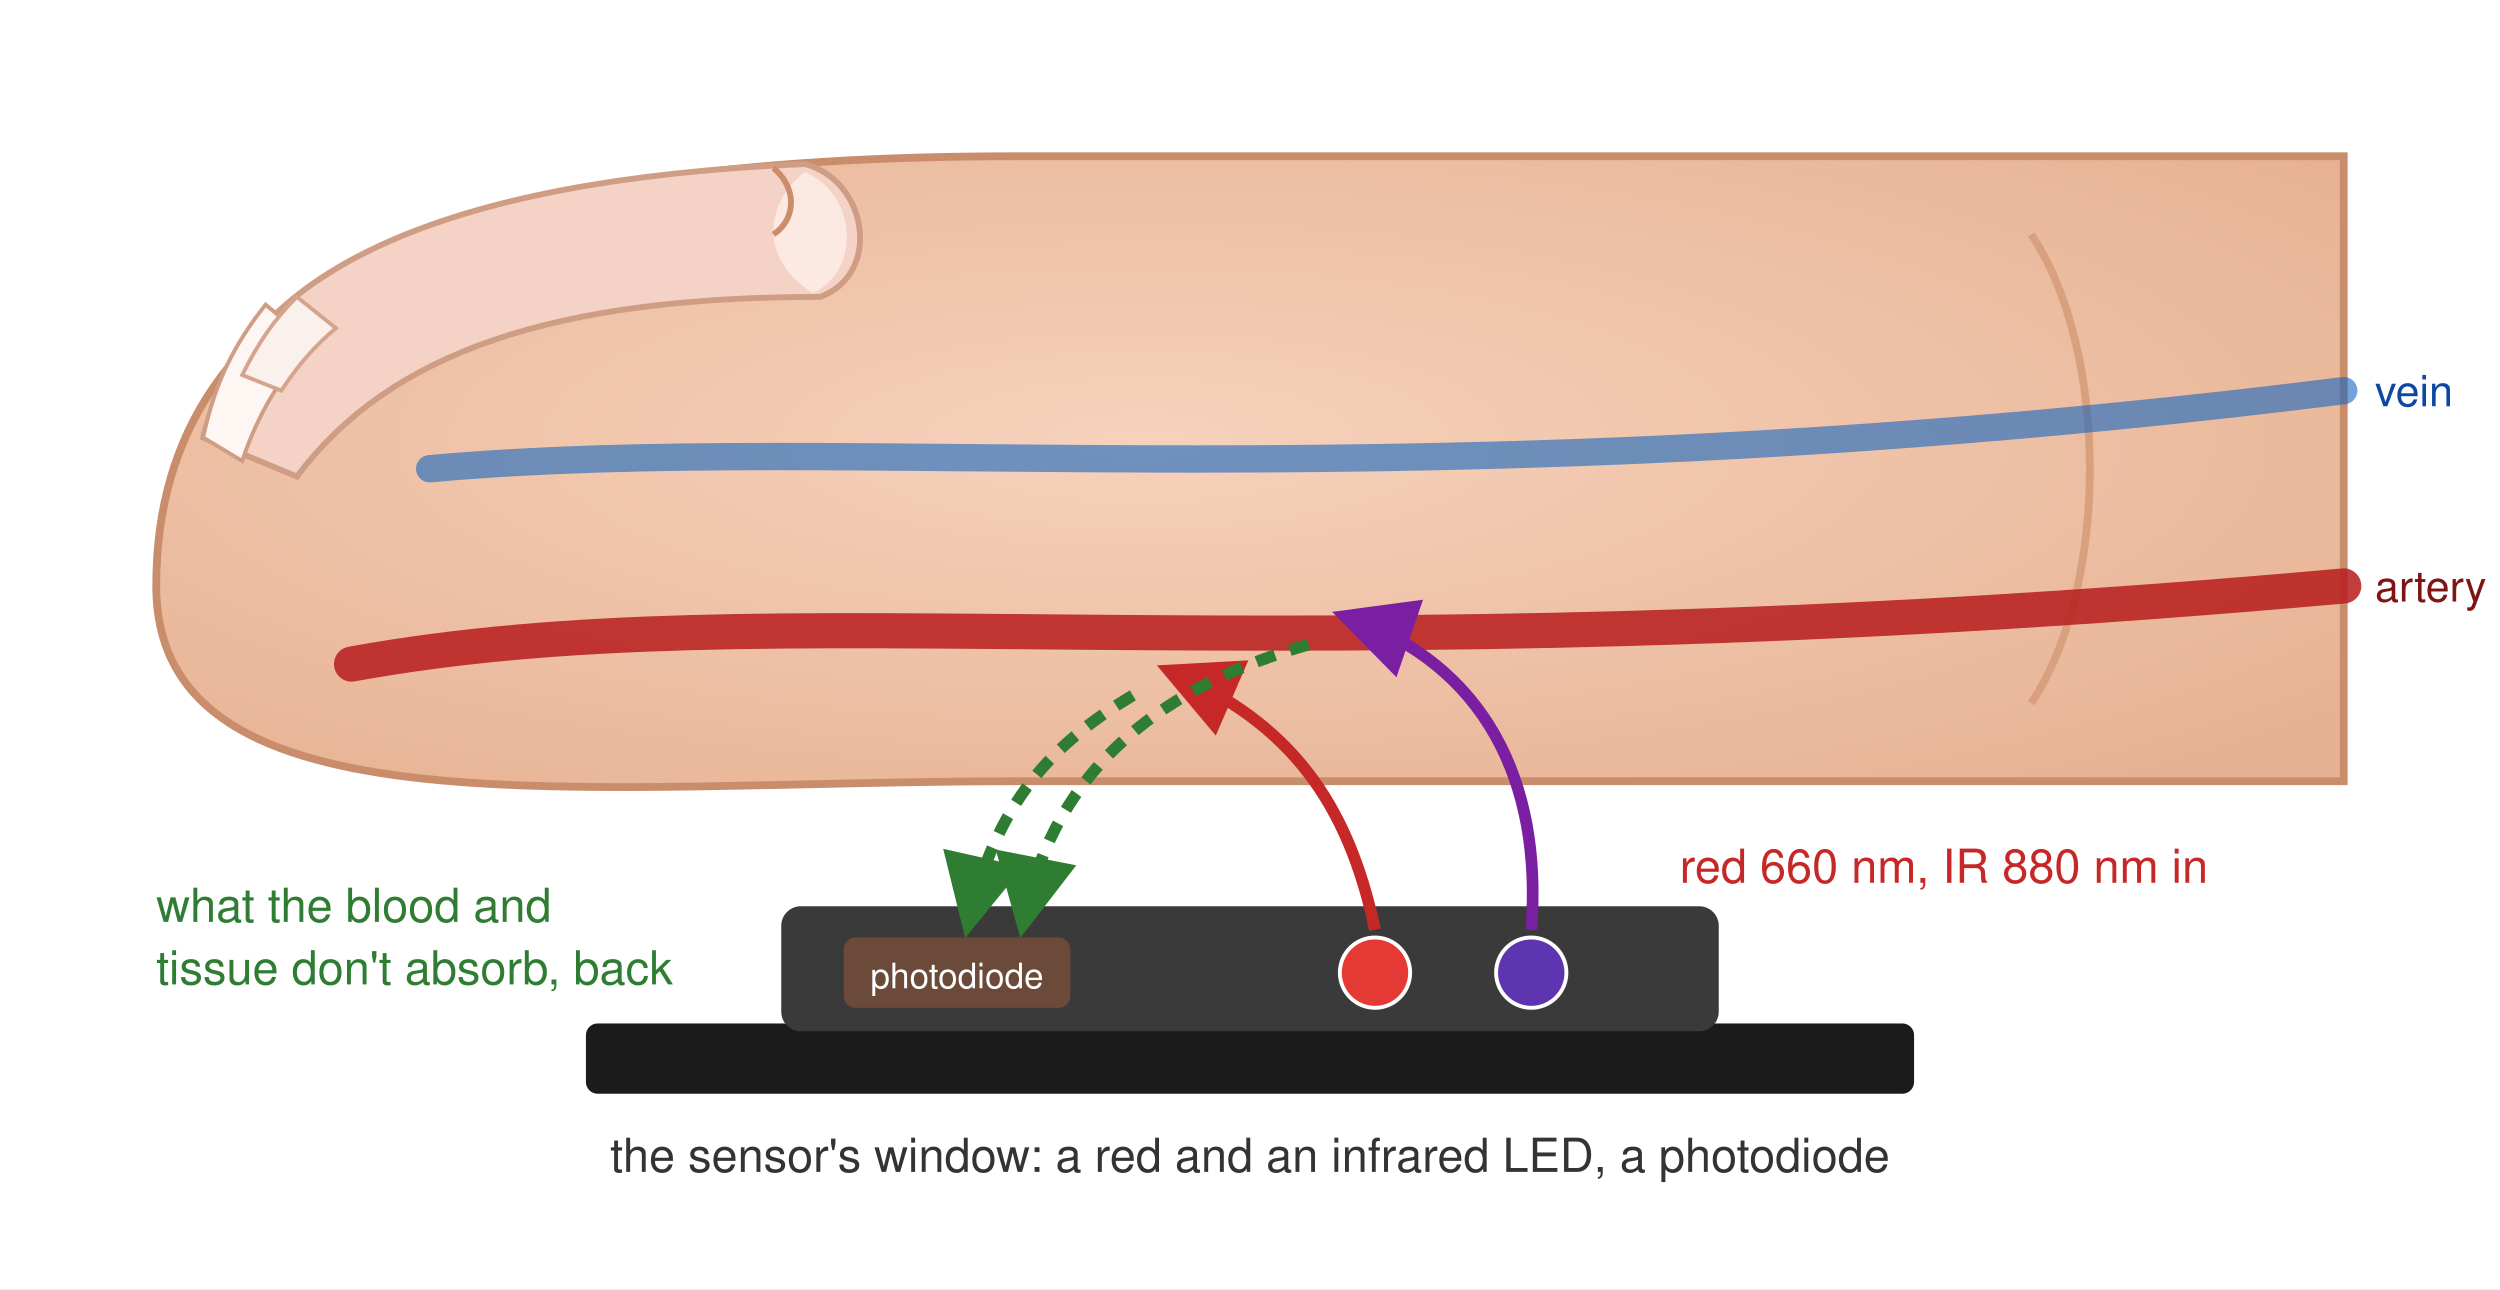
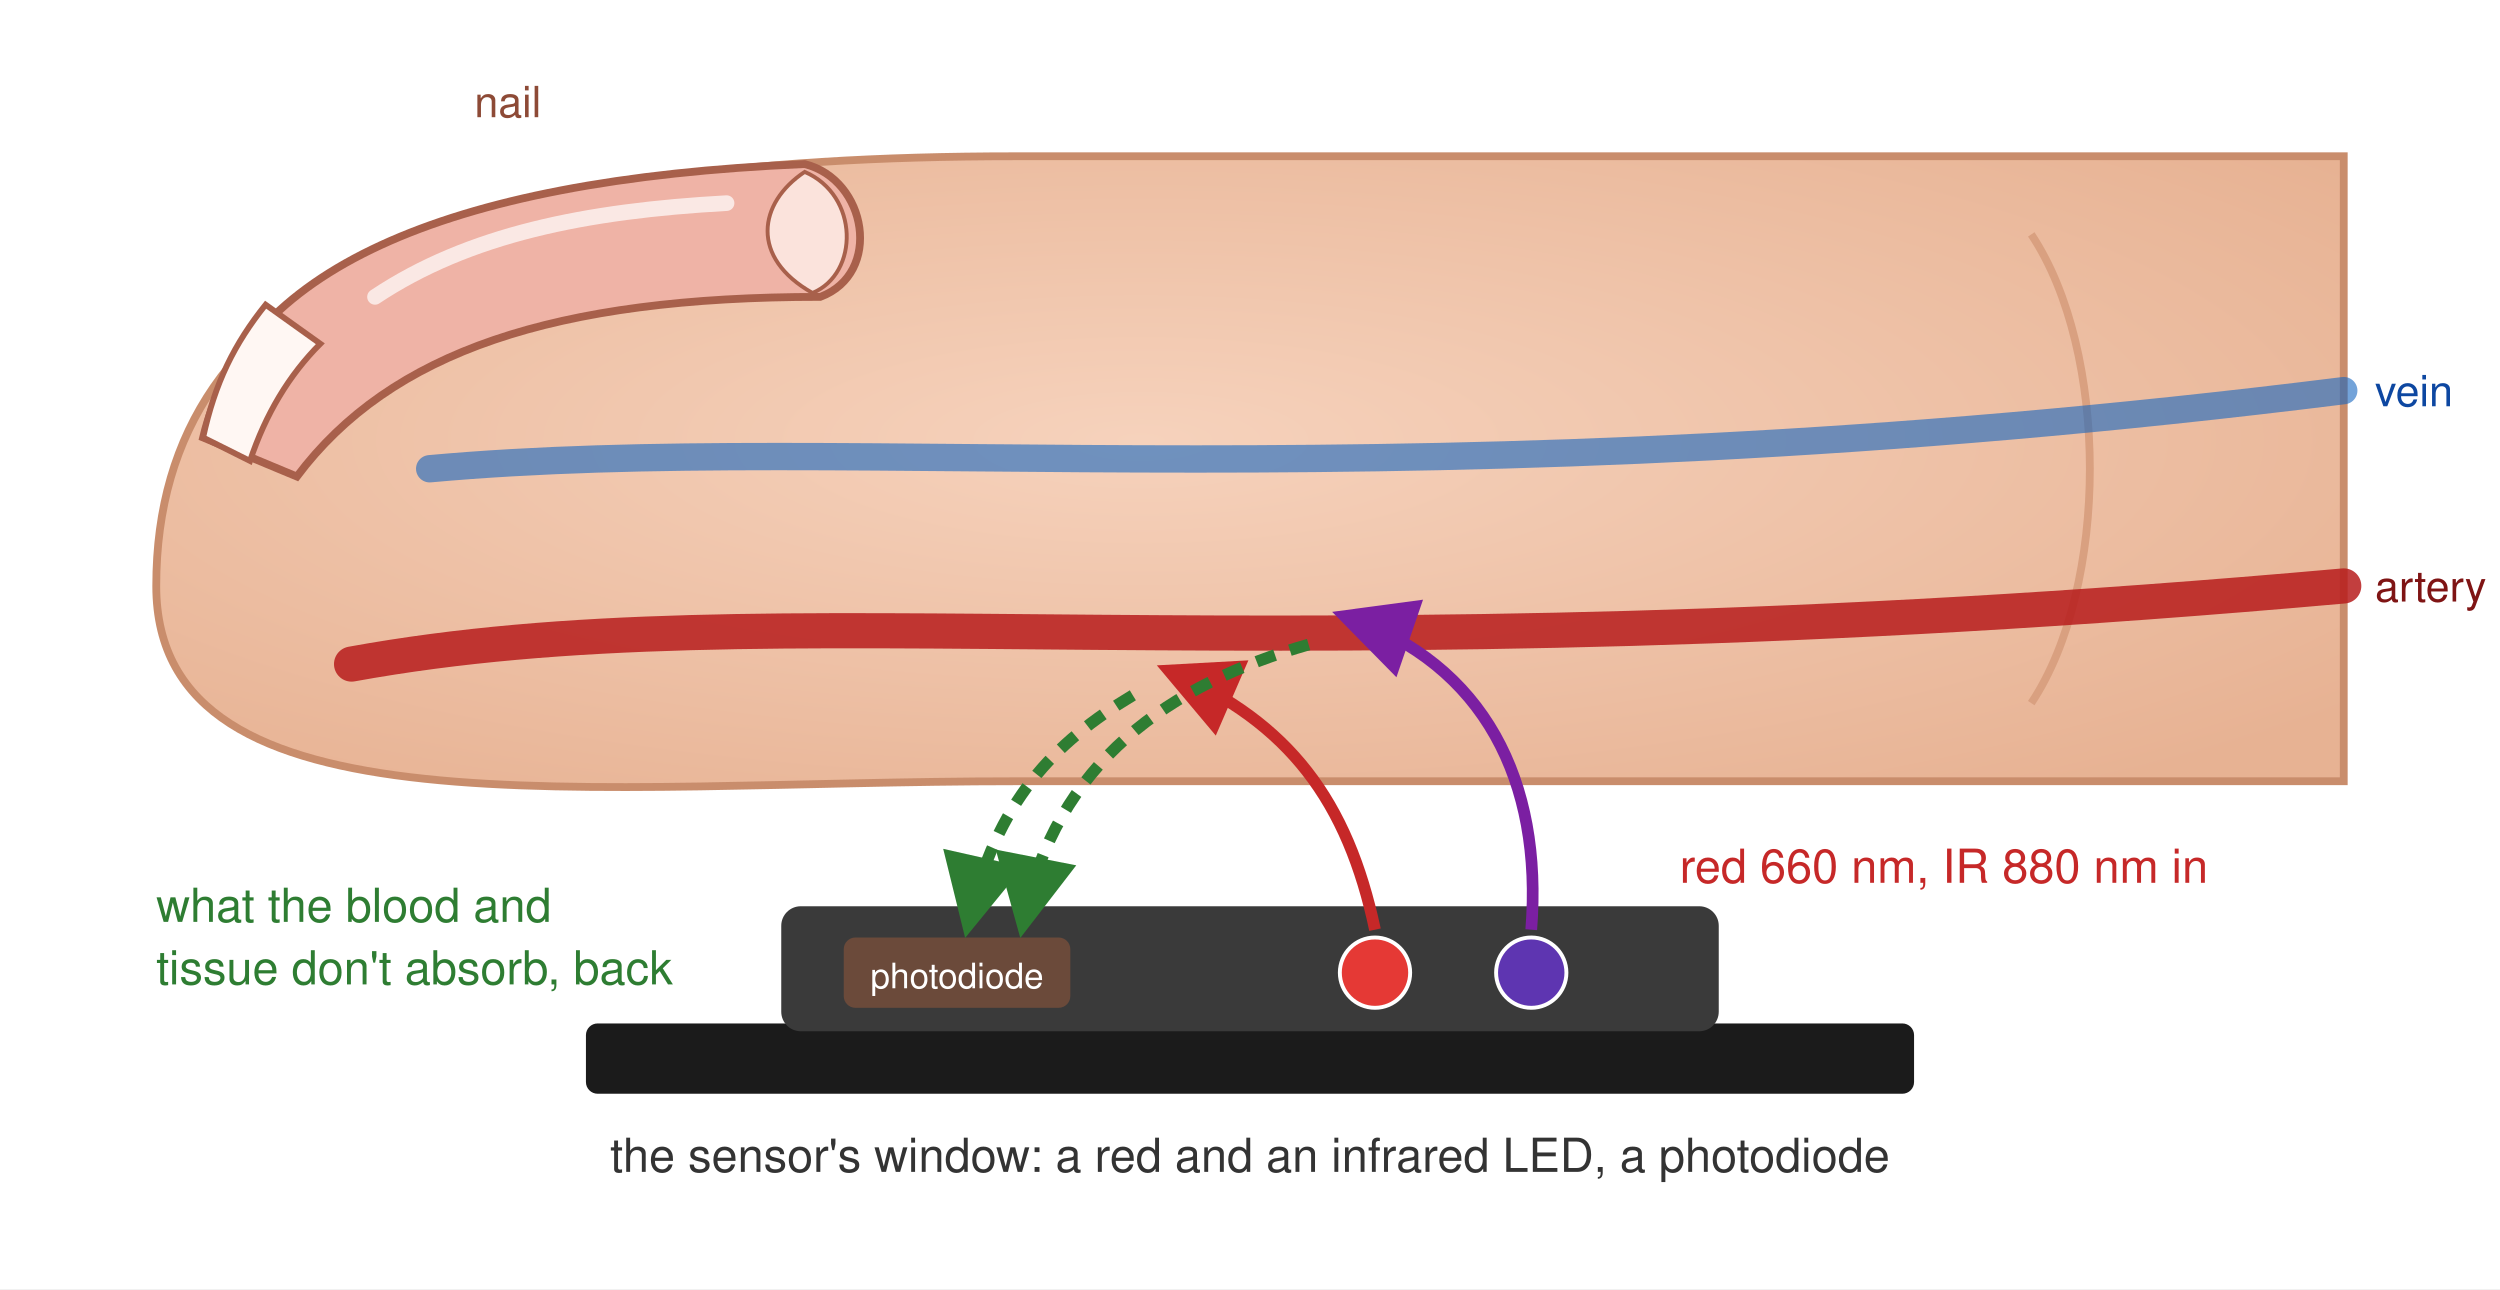
<svg xmlns="http://www.w3.org/2000/svg" viewBox="0 0 640 330" width="640" height="330" font-family="Helvetica, Arial, sans-serif">
  <defs>
    <radialGradient id="skin" cx="0.45" cy="0.45" r="0.7">
      <stop offset="0" stop-color="#f6d2bc" />
      <stop offset="1" stop-color="#e7b293" />
    </radialGradient>
    <marker id="ar" viewBox="0 0 10 10" refX="8" refY="5" markerWidth="7" markerHeight="7" orient="auto">
      <path d="M0 0 L10 5 L0 10 z" fill="#c62828" />
    </marker>
    <marker id="ai" viewBox="0 0 10 10" refX="8" refY="5" markerWidth="7" markerHeight="7" orient="auto">
      <path d="M0 0 L10 5 L0 10 z" fill="#7b1fa2" />
    </marker>
    <marker id="ab" viewBox="0 0 10 10" refX="8" refY="5" markerWidth="7" markerHeight="7" orient="auto">
      <path d="M0 0 L10 5 L0 10 z" fill="#2e7d32" />
    </marker>
  </defs>
  <rect width="640" height="330" fill="#fff" />
  <path d="M40 150 C 40 70, 120 40, 260 40 L 600 40 L 600 200 L 260 200 C 150 200, 40 215, 40 150 z" fill="url(#skin)" stroke="#c98d6c" stroke-width="2" />
  <path d="M520 60 C 540 90, 540 150, 520 180" fill="none" stroke="#d9a080" stroke-width="2" />
-   <path d="M52 112 C 62 70, 112 46, 206 42 C 222 46, 226 70, 210 76 C 142 76, 100 90, 76 122 z" fill="#f4d3c6" stroke="#cf9c84" stroke-width="1.5" />
-   <path d="M206 44 C 196 52, 194 66, 208 75 C 220 70, 220 50, 206 44 z" fill="#fbe9e2" />
-   <path d="M52 112 C 55 98, 60 88, 68 78 L 80 88 C 72 96, 66 106, 62 118 z" fill="#fdf6f2" stroke="#cf9c84" stroke-width="1" />
-   <path d="M62 96 C 66 88, 70 82, 76 76 L 86 84 C 80 89, 76 94, 72 100 z" fill="#fbf1ec" stroke="#d6a48d" stroke-width="1" />
-   <path d="M198 43 C 204 48, 204 56, 198 60" fill="none" stroke="#c98d6c" stroke-width="1.5" />
+   <path d="M52 112 C 62 70, 112 46, 206 42 C 222 46, 226 70, 210 76 C 142 76, 100 90, 76 122 z" fill="#efb3a6" stroke="#a8604b" stroke-width="2" />
+   <path d="M206 44 C 194 52, 192 66, 208 75 C 220 70, 220 50, 206 44 z" fill="#fbe3dc" stroke="#a8604b" stroke-width="1" />
+   <path d="M52 112 C 55 98, 60 88, 68 78 L 82 88 C 74 96, 68 106, 64 118 z" fill="#fff7f3" stroke="#a8604b" stroke-width="1.5" />
+   <path d="M96 76 C 120 60, 150 54, 186 52" fill="none" stroke="#fff" stroke-width="4" stroke-linecap="round" opacity="0.7" />
+   <text x="130" y="30" text-anchor="middle" font-size="11" fill="#8d4a36">nail</text>
  <path d="M90 170 C 200 150, 320 175, 600 150" fill="none" stroke="#b71c1c" stroke-width="9" stroke-linecap="round" opacity="0.85" />
  <path d="M110 120 C 220 110, 360 130, 600 100" fill="none" stroke="#1565c0" stroke-width="7" stroke-linecap="round" opacity="0.6" />
  <text x="608" y="154" font-size="11" fill="#7f1414">artery</text>
  <text x="608" y="104" font-size="11" fill="#0d47a1">vein</text>
  <rect x="150" y="262" width="340" height="18" rx="3" fill="#1b1b1b" />
  <rect x="200" y="232" width="240" height="32" rx="5" fill="#3a3a3a" />
  <rect x="216" y="240" width="58" height="18" rx="3" fill="#6b4a3a" />
  <text x="245" y="253" text-anchor="middle" font-size="9" fill="#fff">photodiode</text>
  <circle cx="352" cy="249" r="9" fill="#e53935" stroke="#fff" />
  <circle cx="392" cy="249" r="9" fill="#5e35b1" stroke="#fff" />
  <text x="320" y="300" text-anchor="middle" font-size="12" fill="#333">the sensor's window: a red and an infrared LED, a photodiode</text>
  <path d="M352 238 C 345 205, 330 185, 300 172" fill="none" stroke="#c62828" stroke-width="3" marker-end="url(#ar)" />
  <path d="M392 238 C 395 200, 380 170, 345 158" fill="none" stroke="#7b1fa2" stroke-width="3" marker-end="url(#ai)" />
  <path d="M290 178 C 270 190, 255 205, 248 236" fill="none" stroke="#2e7d32" stroke-width="3" stroke-dasharray="5 4" marker-end="url(#ab)" />
  <path d="M335 165 C 300 175, 270 195, 262 236" fill="none" stroke="#2e7d32" stroke-width="3" stroke-dasharray="5 4" marker-end="url(#ab)" />
  <g font-size="12">
    <text x="430" y="226" fill="#c62828">red 660 nm, IR 880 nm in</text>
    <text x="40" y="236" fill="#2e7d32">what the blood and</text>
    <text x="40" y="252" fill="#2e7d32">tissue don't absorb, back</text>
  </g>
</svg>
